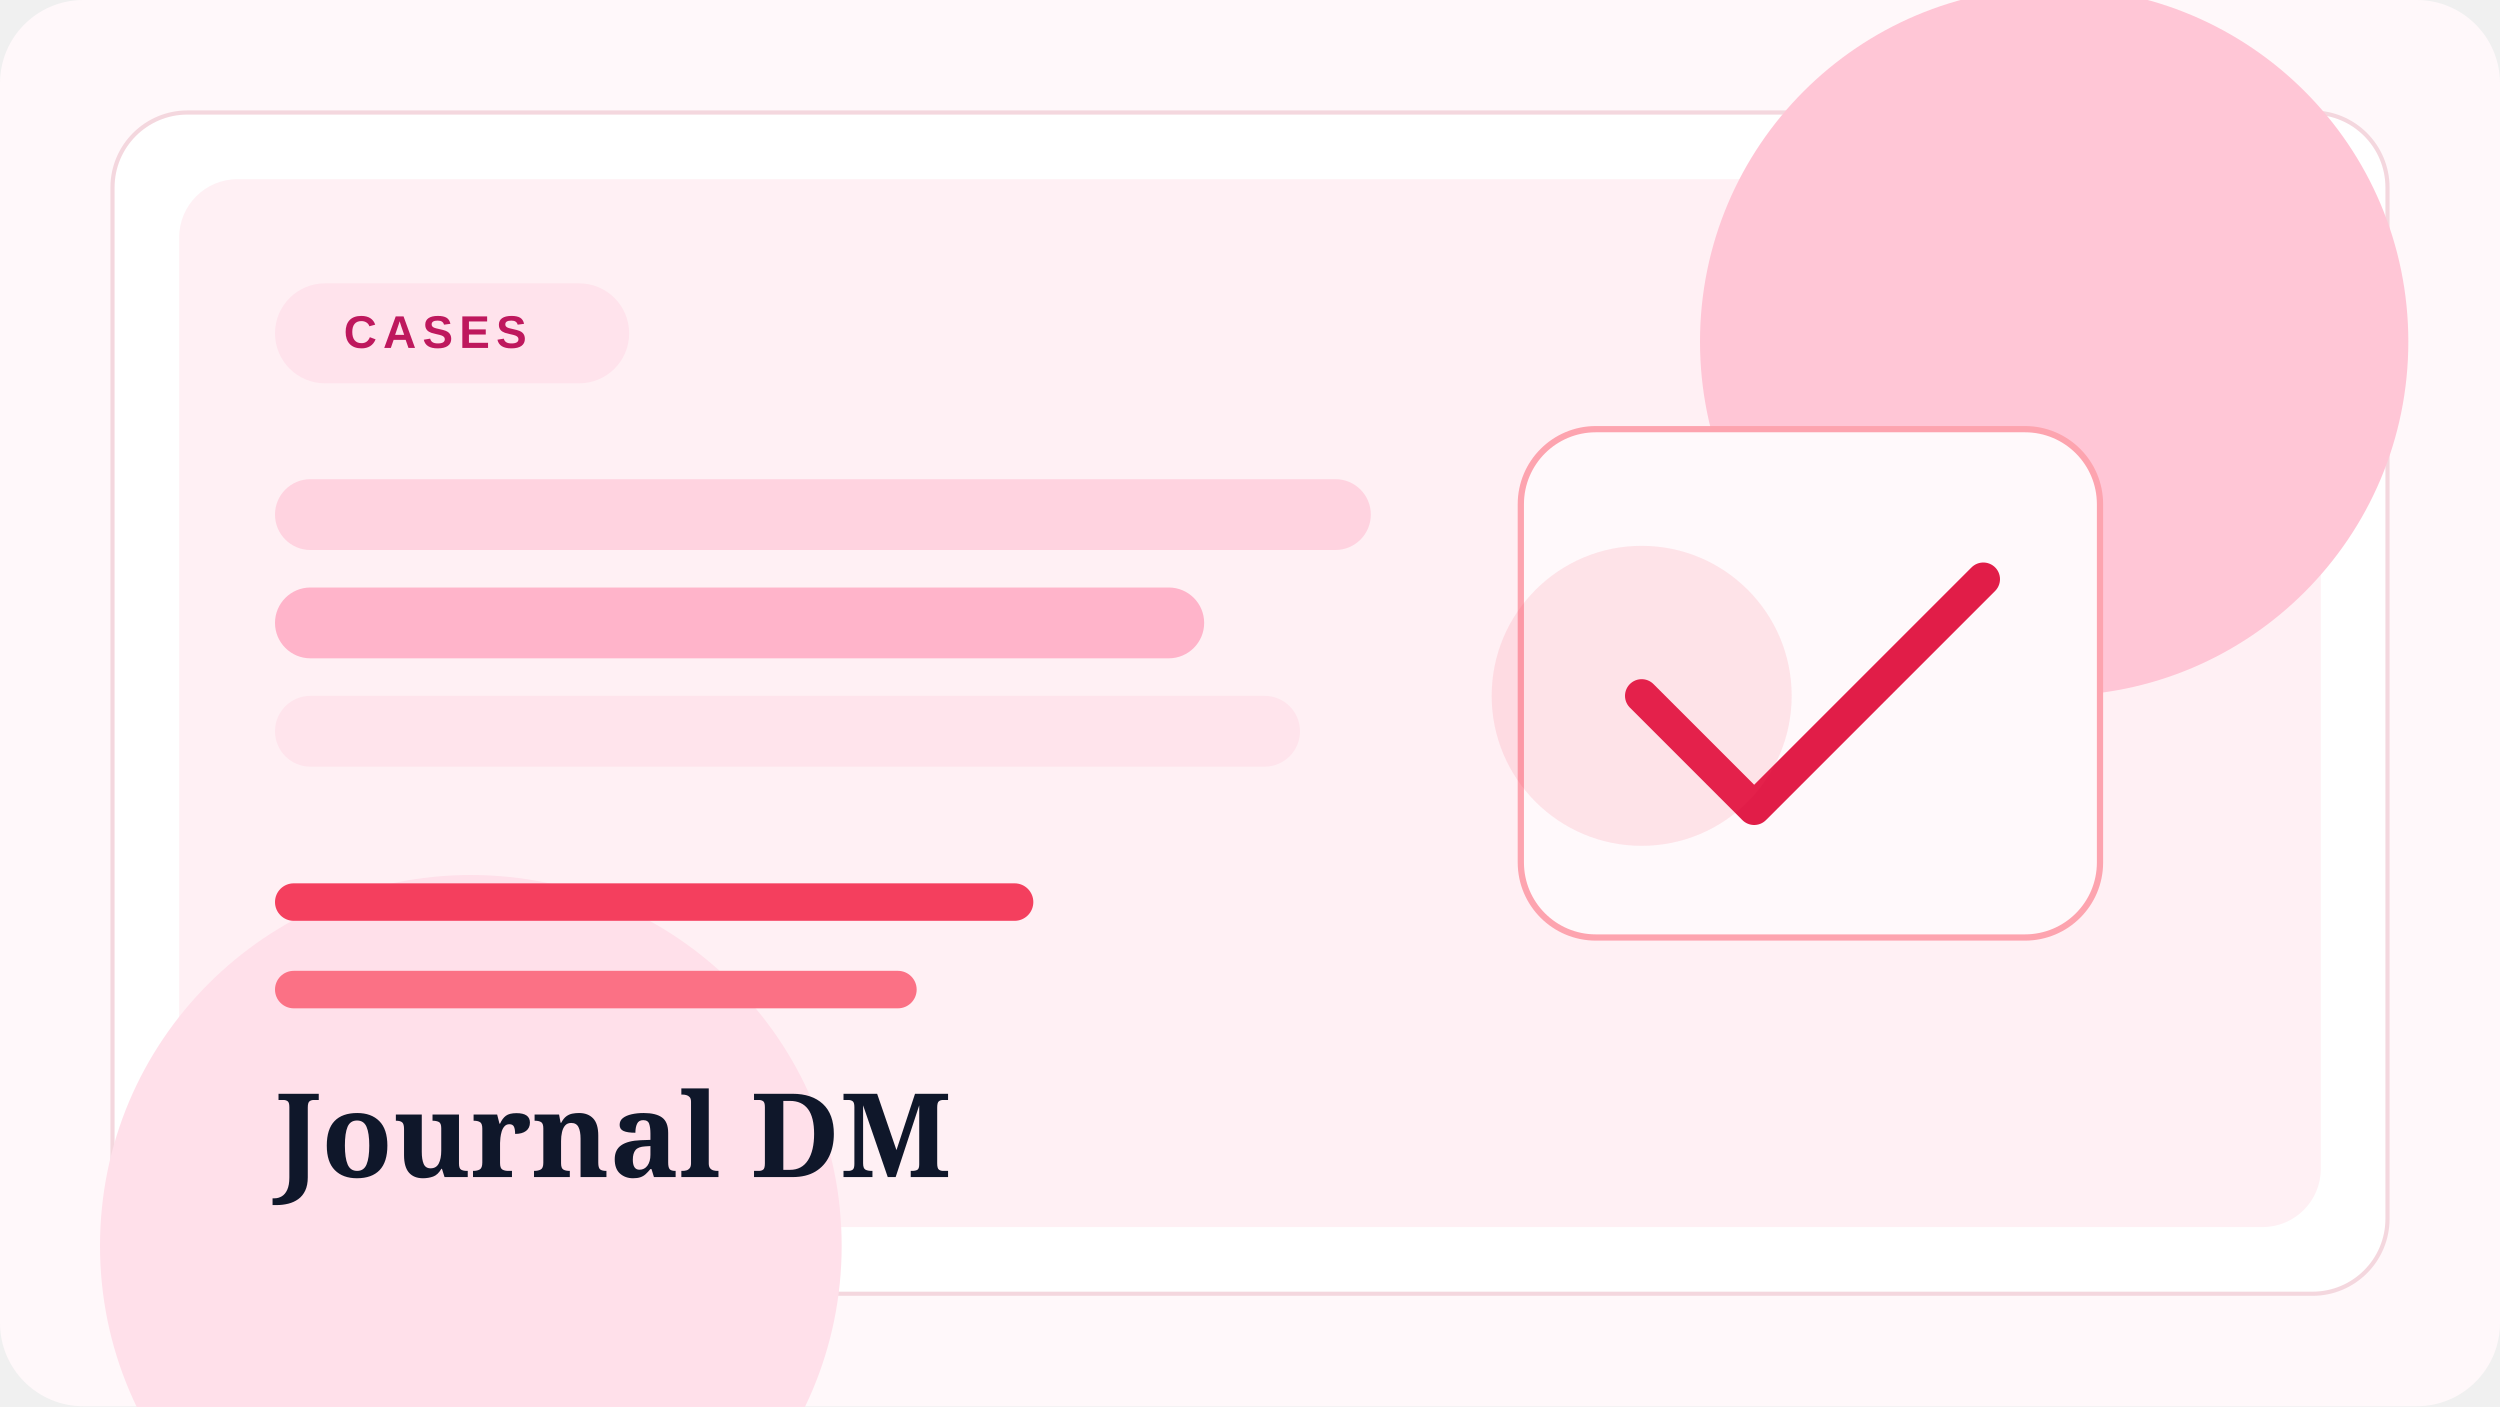
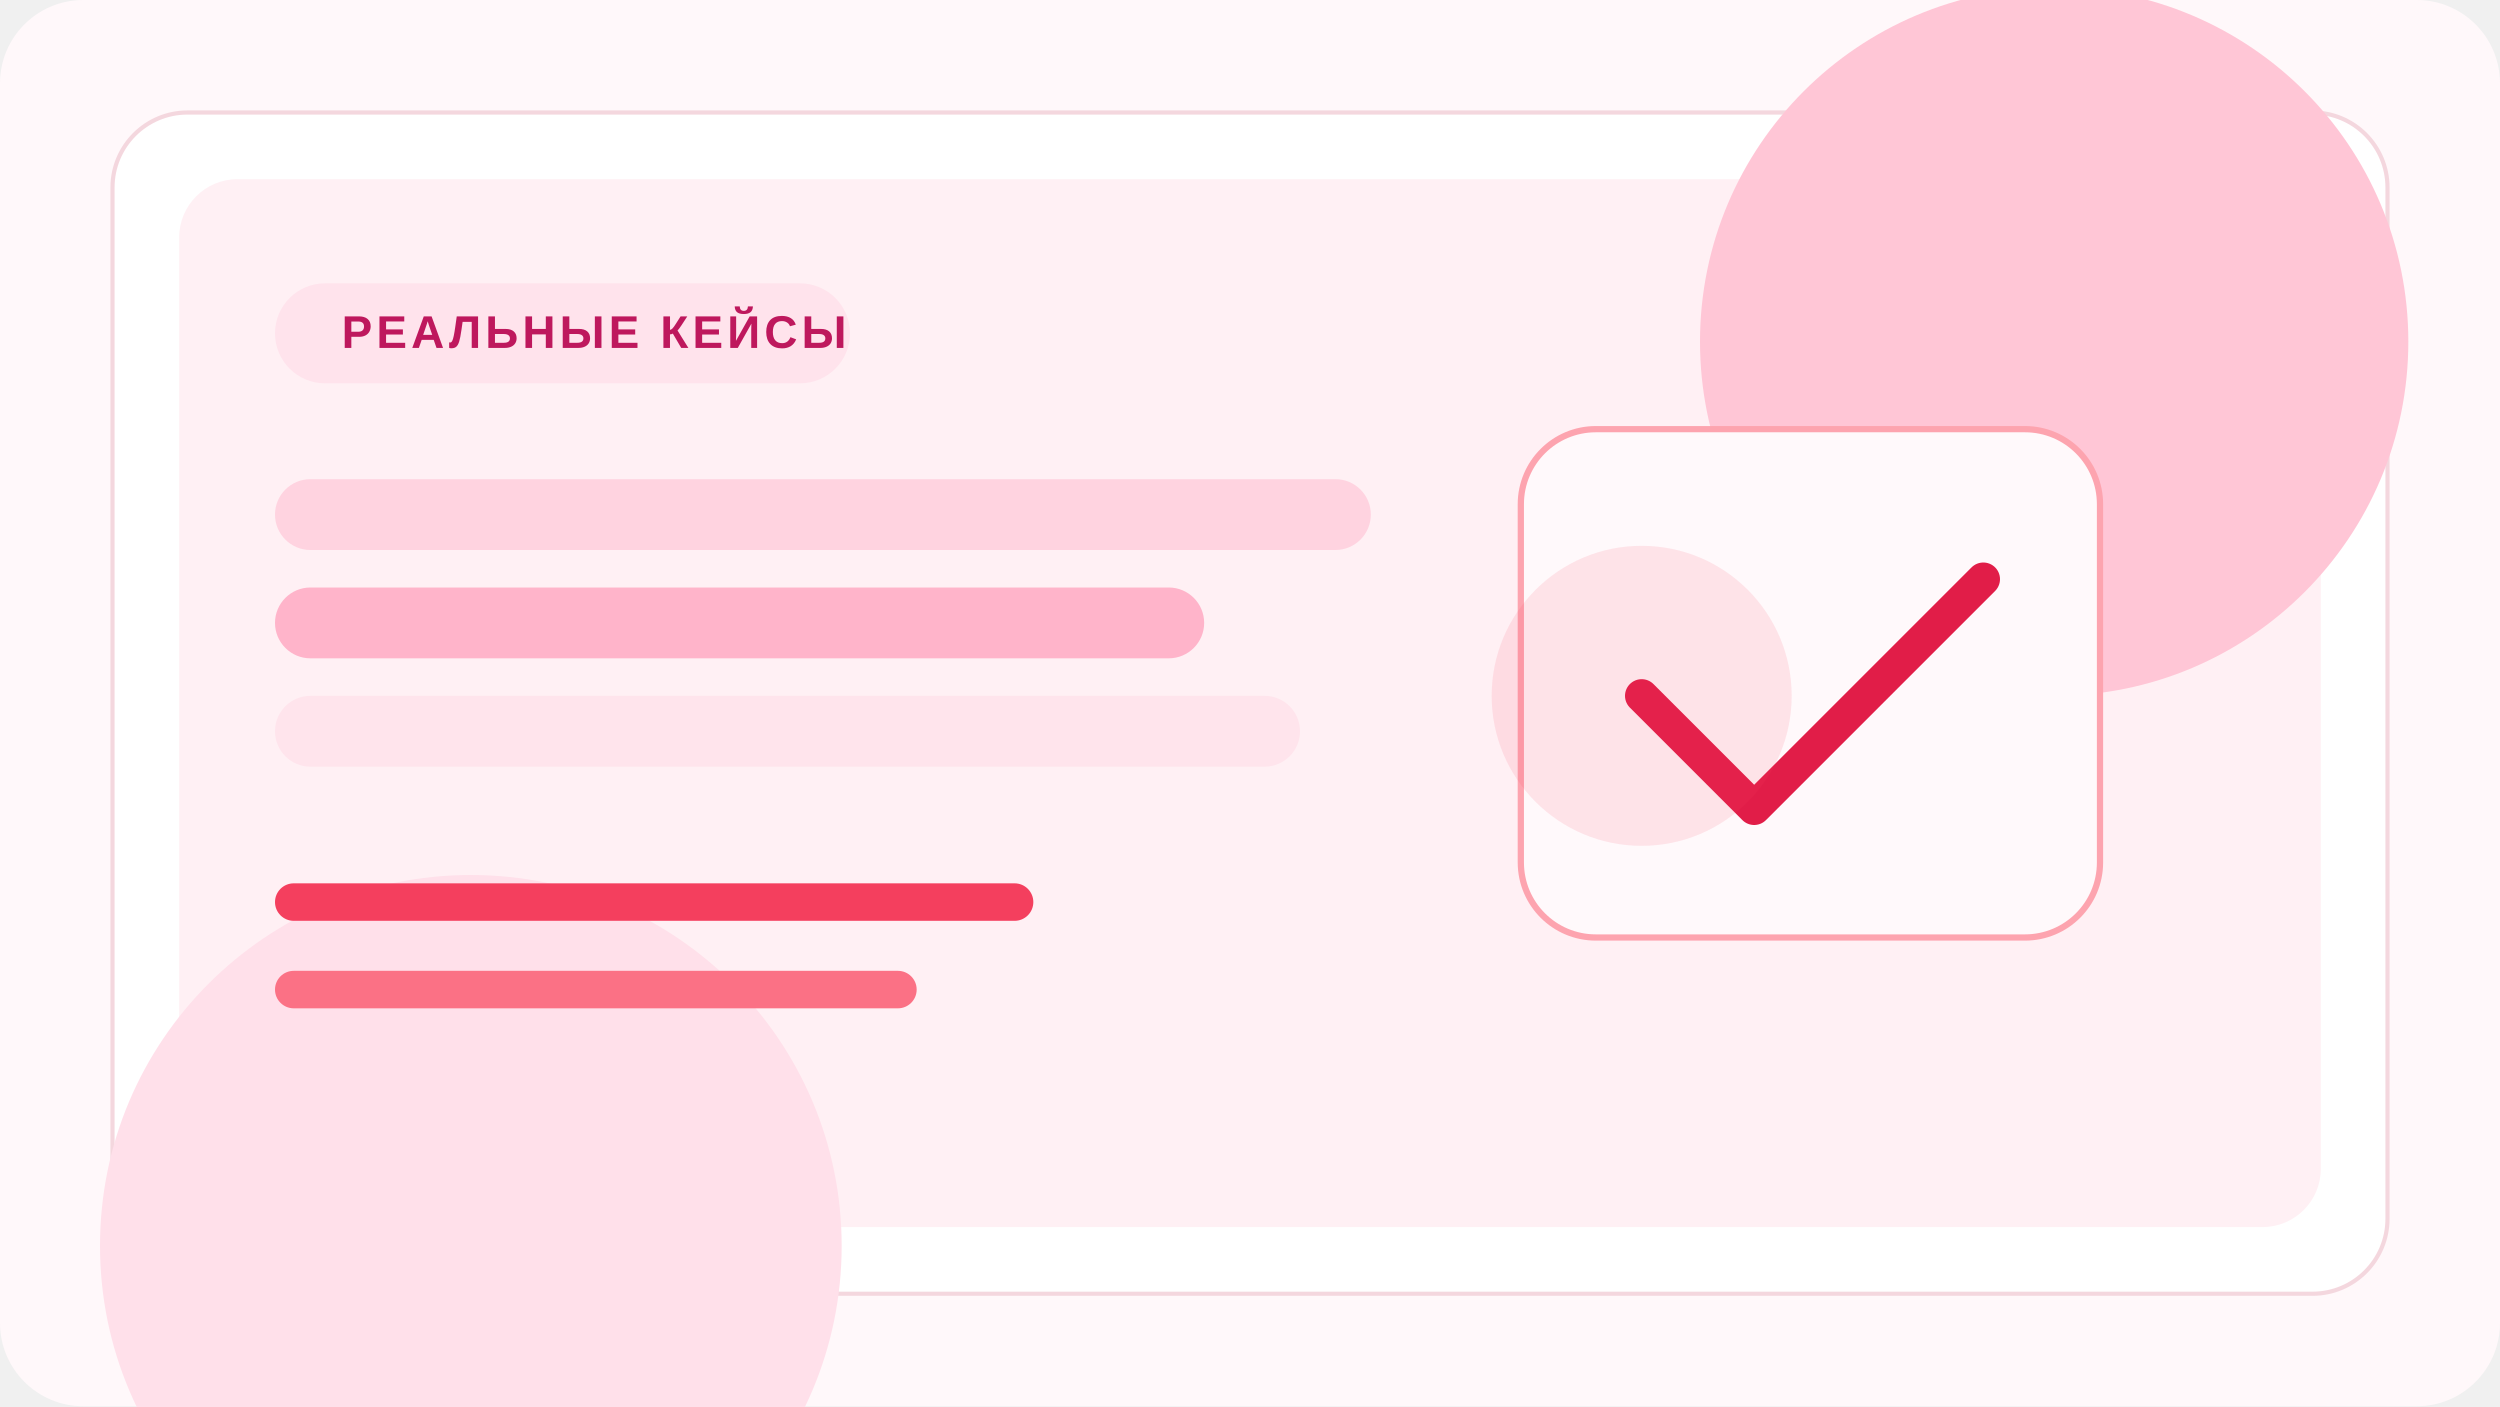
<svg xmlns="http://www.w3.org/2000/svg" width="1200" height="675" viewBox="0 0 1200 675" fill="none">
  <rect width="1200" height="675" rx="40" fill="#FFF8FA" />
  <rect x="54" y="54" width="1092" height="567" rx="36" fill="#FFFFFF" stroke="#F4D7DE" stroke-width="2" />
  <rect x="86" y="86" width="1028" height="503" rx="28" fill="#FFF0F4" />
  <circle cx="986" cy="164" r="170" fill="#FFC6D6" />
  <circle cx="226" cy="598" r="178" fill="#FFE0EA" />
-   <rect x="132" y="136" width="170" height="48" rx="24" fill="#FFE3EC" />
-   <text x="165" y="167" fill="#BE185D" font-family="Arial, sans-serif" font-size="22" font-weight="700" letter-spacing="3">CASES</text>
+   <rect x="132" y="136" width="276" height="48" rx="24" fill="#FFE3EC" />
+   <text x="164" y="167" fill="#BE185D" font-family="Arial, sans-serif" font-size="22" font-weight="700" letter-spacing="2">РЕАЛЬНЫЕ КЕЙСЫ</text>
  <rect x="132" y="230" width="526" height="34" rx="17" fill="#FFD3E0" />
  <rect x="132" y="282" width="446" height="34" rx="17" fill="#FFB4CA" />
  <rect x="132" y="334" width="492" height="34" rx="17" fill="#FFE4EC" />
  <rect x="730" y="206" width="278" height="244" rx="36" fill="#FFF9FB" stroke="#FDA4AF" stroke-width="3" />
  <path d="M788 334L842 388L952 278" stroke="#E11D48" stroke-width="16" stroke-linecap="round" stroke-linejoin="round" />
  <circle cx="788" cy="334" r="72" fill="#F43F5E" fill-opacity="0.12" />
  <rect x="132" y="424" width="364" height="18" rx="9" fill="#F43F5E" />
  <rect x="132" y="466" width="308" height="18" rx="9" fill="#FB7185" />
-   <text x="132" y="565" fill="#0F172A" font-family="Georgia, serif" font-size="56" font-weight="700">Journal DM</text>
</svg>
